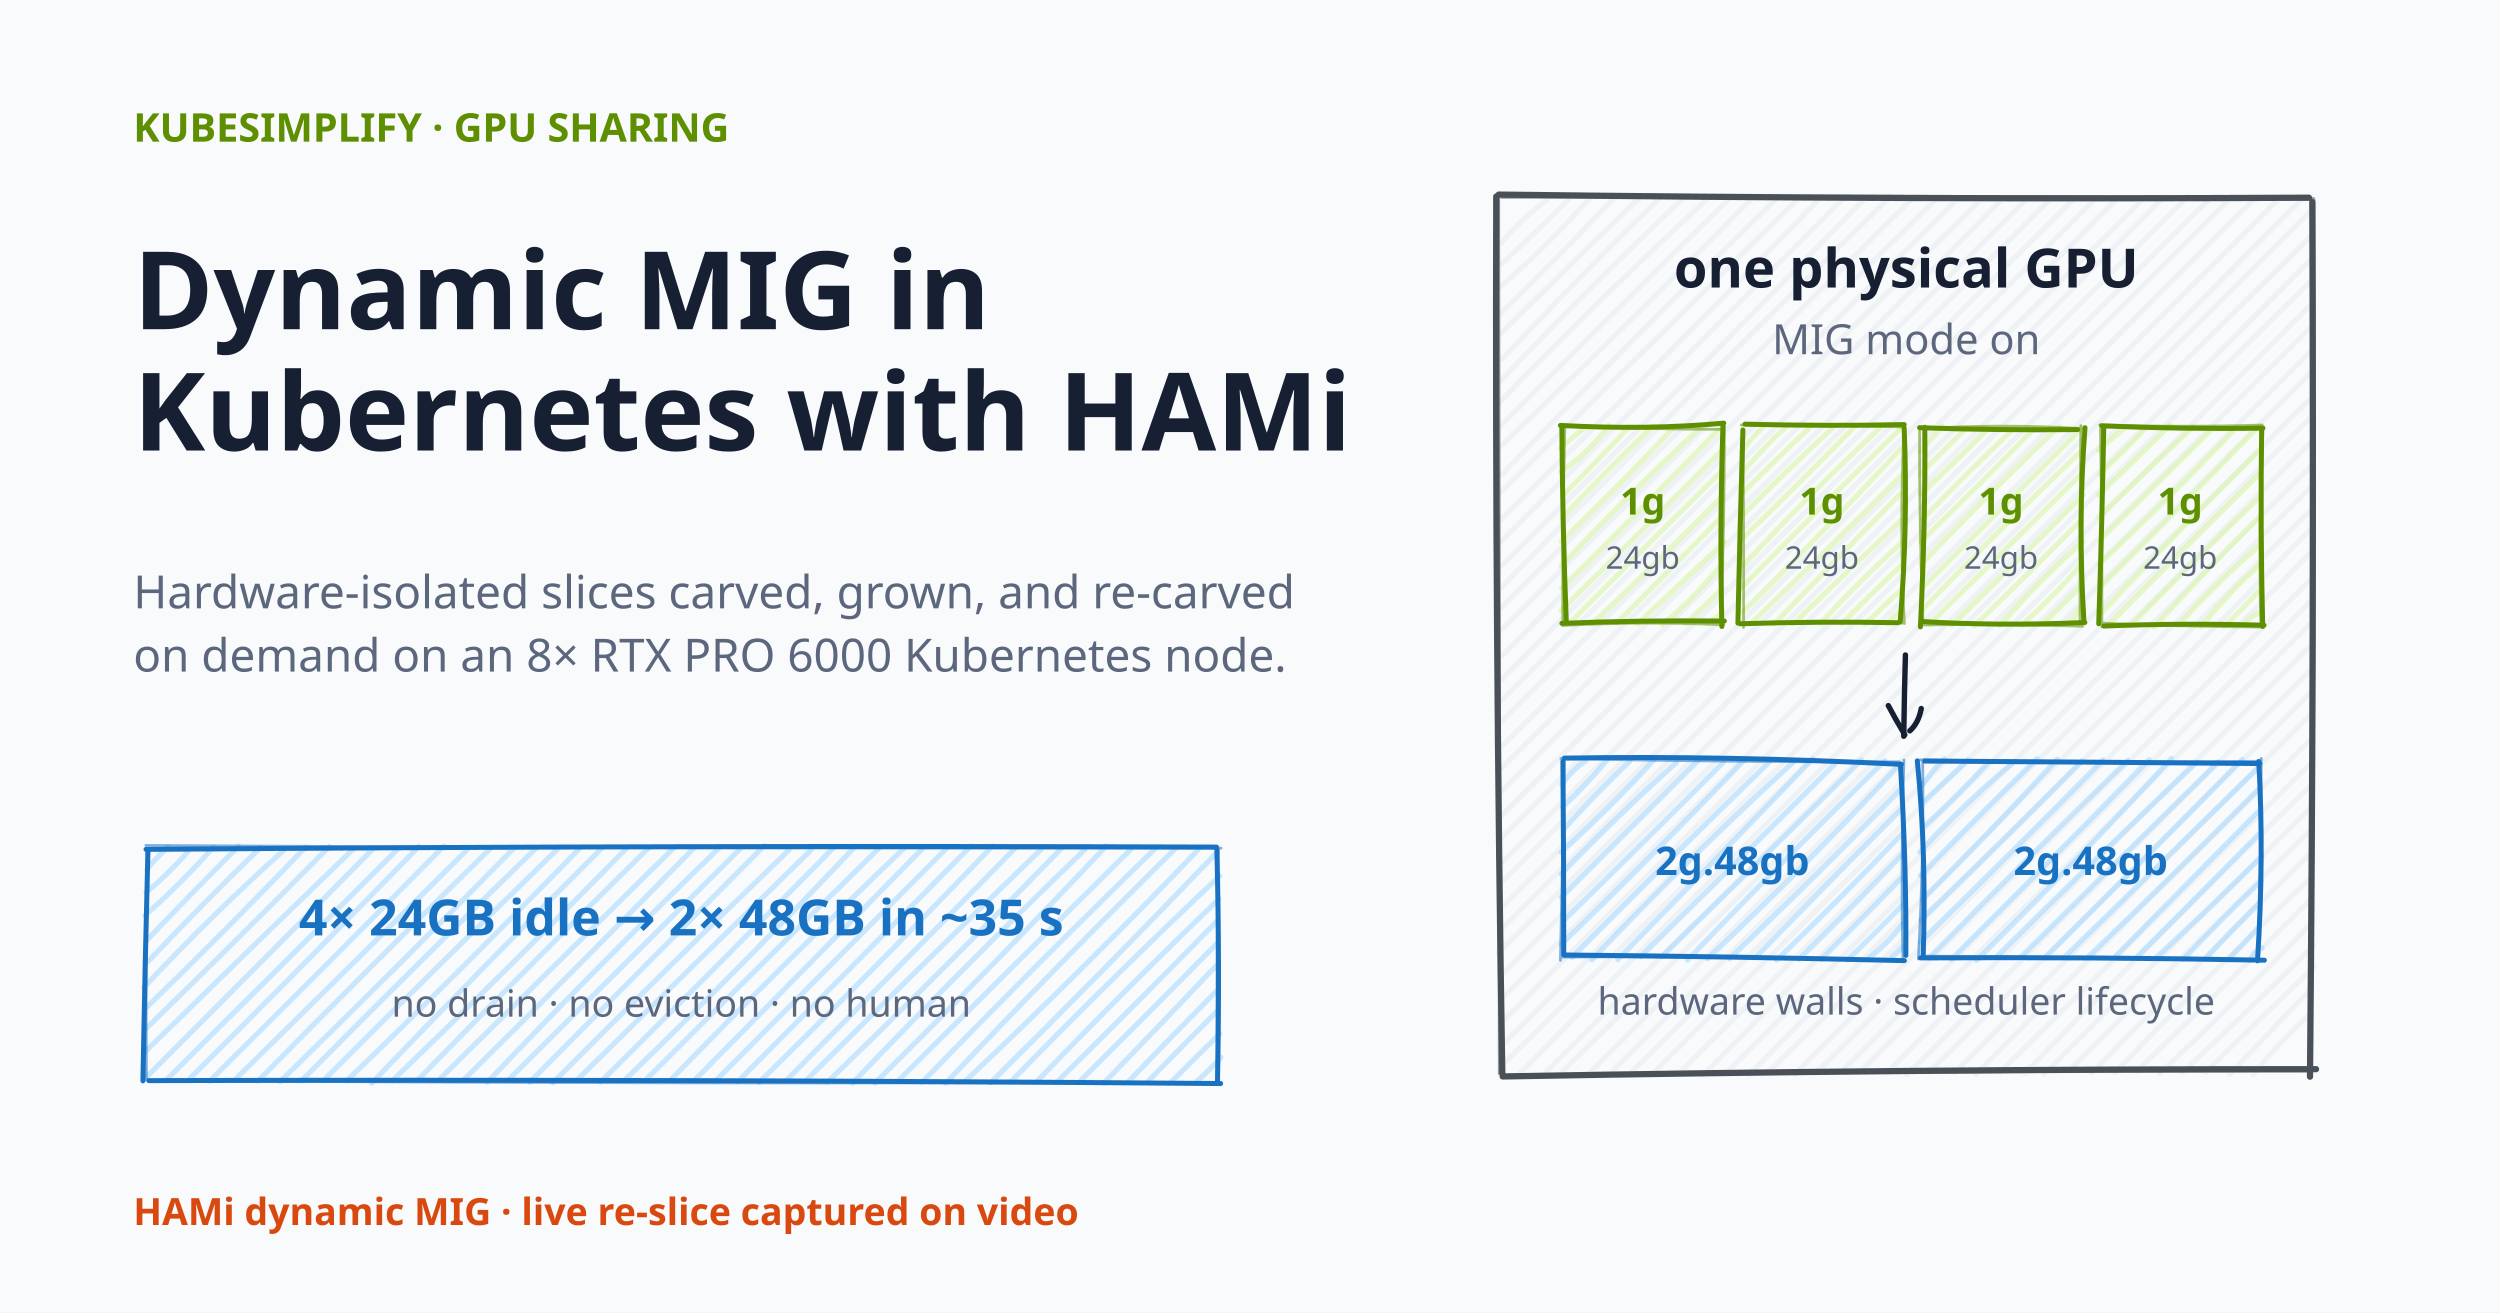
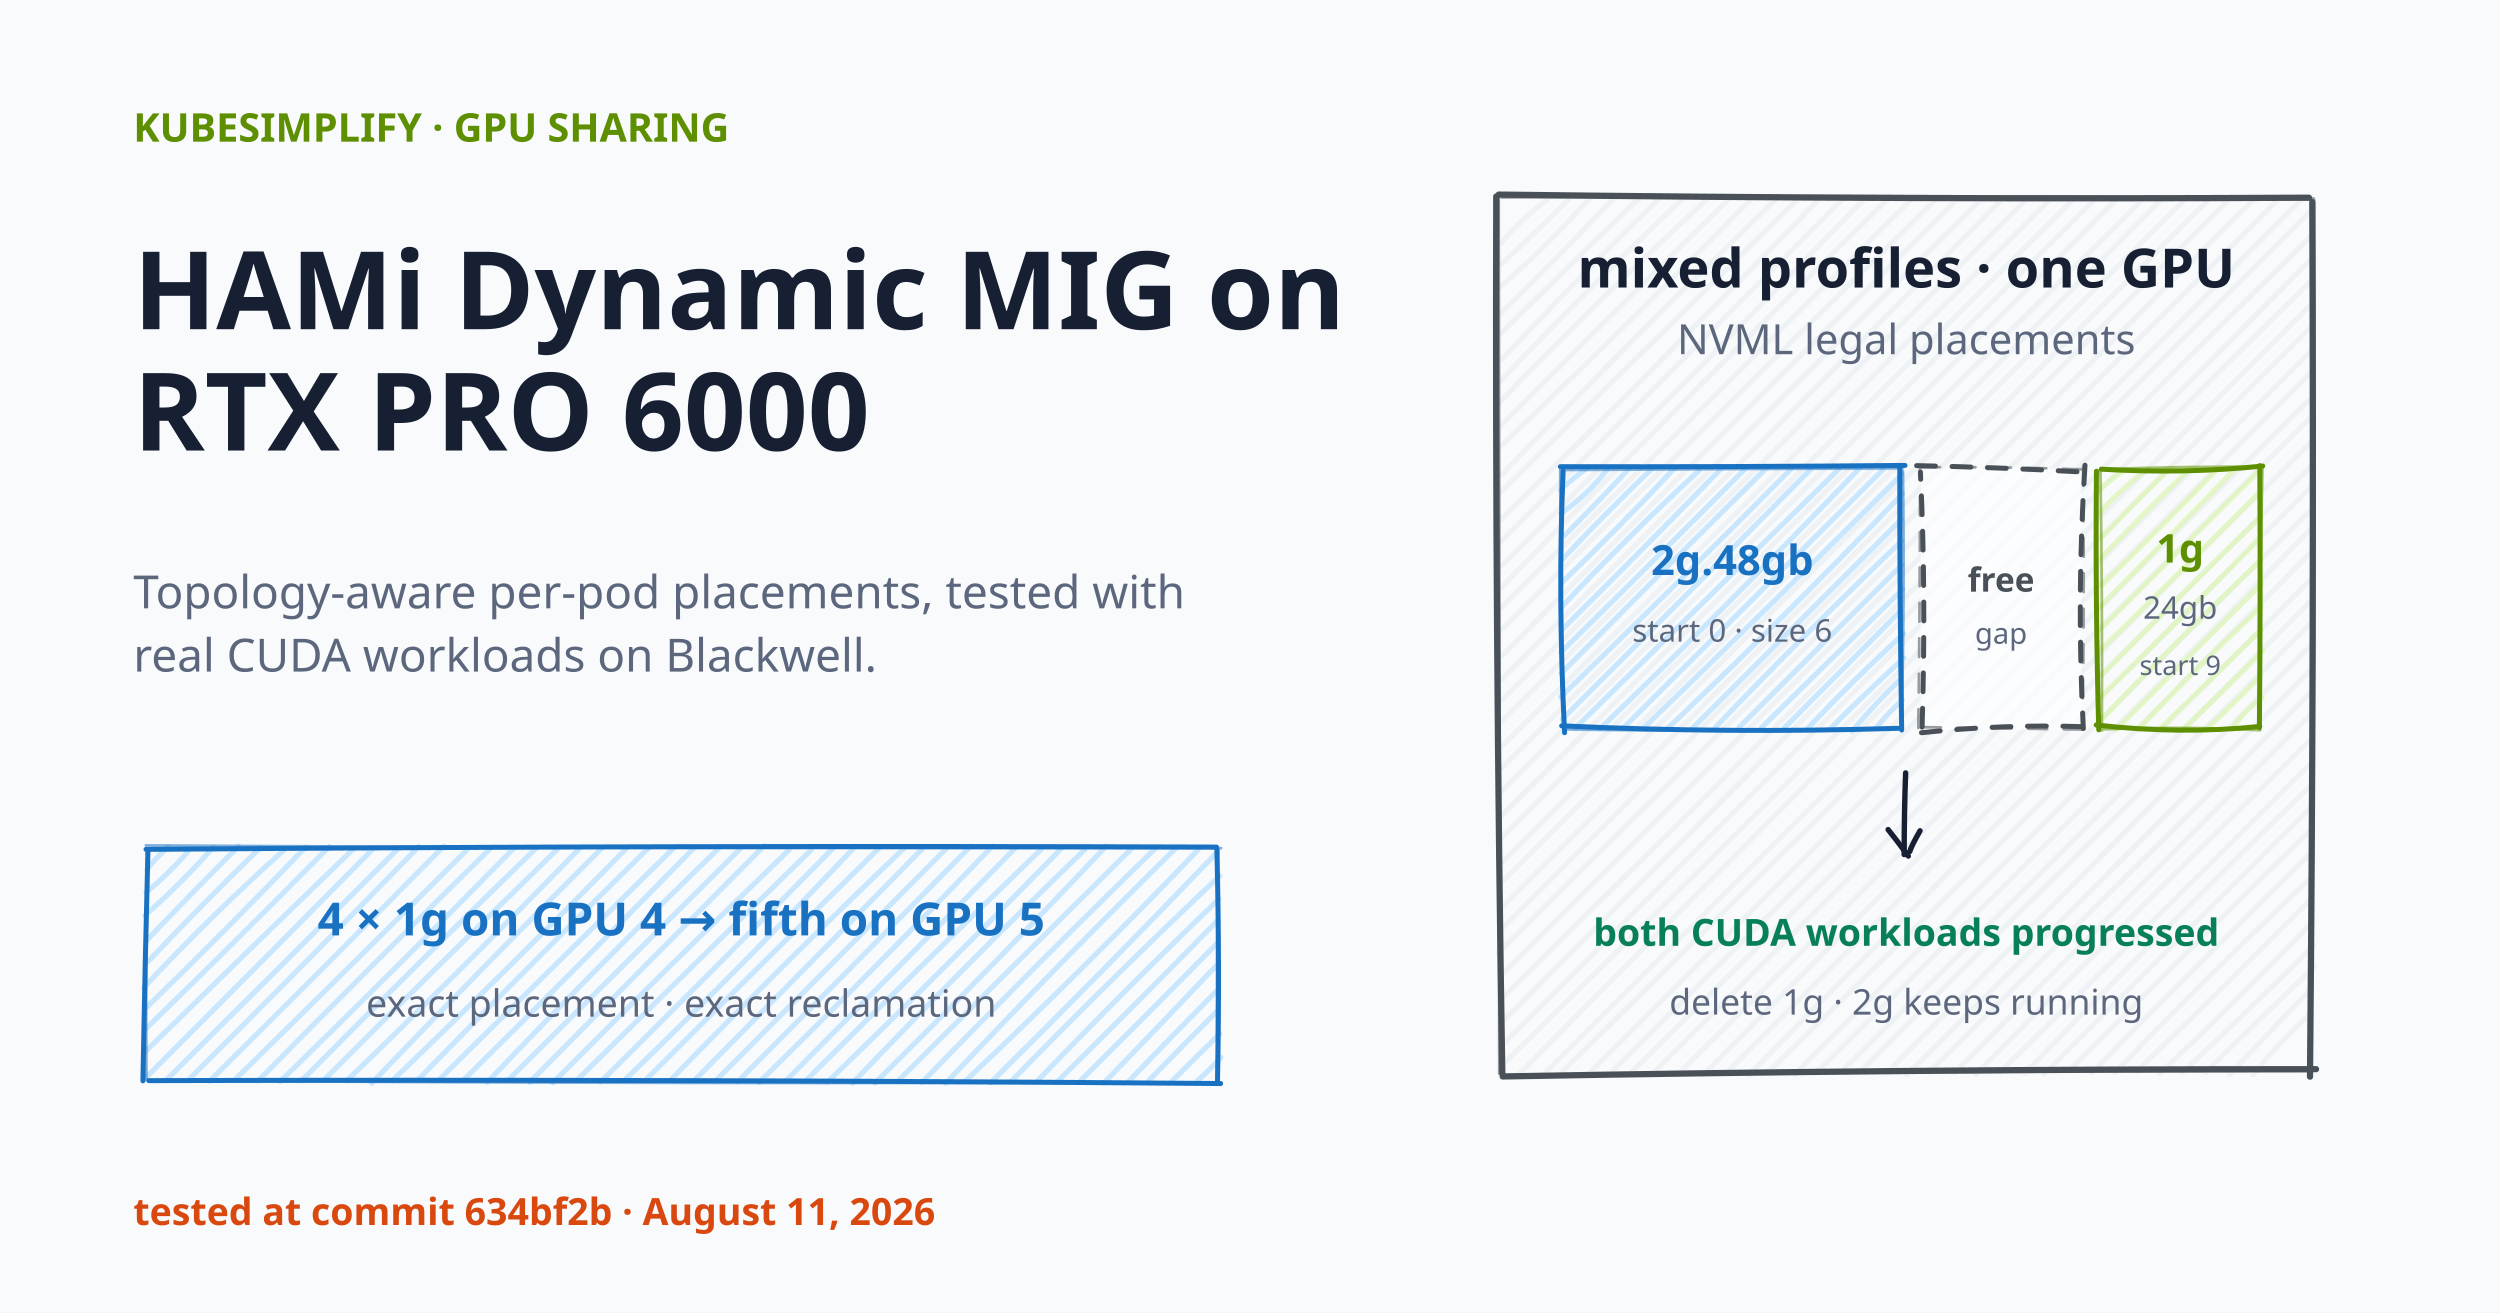
<svg xmlns="http://www.w3.org/2000/svg" width="1200" height="630" viewBox="0 0 1200 630">
  <defs />
  <rect width="1200" height="630" fill="#f8fafc" />
  <text x="64" y="68" font-family="Chalkboard SE, Comic Sans MS, sans-serif" font-size="19" font-weight="800" fill="#5d8f00" text-anchor="start">KUBESIMPLIFY · GPU SHARING</text>
-   <text x="64" y="158" font-family="Chalkboard SE, Comic Sans MS, sans-serif" font-size="52" font-weight="800" fill="#172033" text-anchor="start">Dynamic MIG in</text>
-   <text x="64" y="216.24" font-family="Chalkboard SE, Comic Sans MS, sans-serif" font-size="52" font-weight="800" fill="#172033" text-anchor="start">Kubernetes with HAMi</text>
-   <text x="64" y="292" font-family="Chalkboard SE, Comic Sans MS, sans-serif" font-size="22" font-weight="500" fill="#5c677d" text-anchor="start">Hardware-isolated slices carved, grown, and re-carved</text>
-   <text x="64" y="322.36" font-family="Chalkboard SE, Comic Sans MS, sans-serif" font-size="22" font-weight="500" fill="#5c677d" text-anchor="start">on demand on an 8× RTX PRO 6000 Kubernetes node.</text>
+   <text x="64" y="158" font-family="Chalkboard SE, Comic Sans MS, sans-serif" font-size="52" font-weight="800" fill="#172033" text-anchor="start">HAMi Dynamic MIG on</text>
+   <text x="64" y="216.24" font-family="Chalkboard SE, Comic Sans MS, sans-serif" font-size="52" font-weight="800" fill="#172033" text-anchor="start">RTX PRO 6000</text>
+   <text x="64" y="292" font-family="Chalkboard SE, Comic Sans MS, sans-serif" font-size="22" font-weight="500" fill="#5c677d" text-anchor="start">Topology-aware per-pod placements, tested with</text>
+   <text x="64" y="322.36" font-family="Chalkboard SE, Comic Sans MS, sans-serif" font-size="22" font-weight="500" fill="#5c677d" text-anchor="start">real CUDA workloads on Blackwell.</text>
  <path d="M 70.5 417.5 Q 74.0 412.6 80.8 406.4 M 70.1 428.5 Q 82.4 418.0 91.2 407.6 M 69.5 439.5 Q 87.7 423.4 102.4 406.6 M 70.1 451.7 Q 90.8 429.9 114.5 406.2 M 70.7 461.9 Q 97.6 433.4 124.9 406.9 M 69.0 474.0 Q 102.2 438.5 136.8 407.6 M 70.2 483.7 Q 108.7 446.3 146.8 406.5 M 69.7 494.1 Q 113.6 451.4 158.1 406.3 M 69.4 505.1 Q 119.4 456.0 170.0 407.1 M 69.9 517.4 Q 123.8 463.5 179.4 407.1 M 79.4 518.8 Q 136.5 462.1 190.9 407.5 M 90.6 518.2 Q 145.0 463.9 201.1 406.3 M 100.5 519.0 Q 157.4 462.6 213.0 406.2 M 112.5 518.5 Q 169.5 462.5 224.3 407.8 M 123.8 518.9 Q 178.9 462.8 236.0 406.6 M 134.5 519.1 Q 190.9 464.1 246.7 407.1 M 144.6 518.9 Q 200.4 462.5 257.1 407.3 M 155.9 518.0 Q 210.7 463.0 268.4 406.8 M 166.3 518.9 Q 222.8 464.3 278.6 406.8 M 178.4 519.9 Q 233.2 462.6 289.0 407.0 M 188.3 518.8 Q 246.0 463.1 300.3 407.6 M 200.2 518.7 Q 255.7 461.7 311.5 406.8 M 210.4 518.6 Q 266.4 463.3 324.0 406.4 M 222.6 518.3 Q 278.5 463.0 333.7 406.4 M 233.9 519.5 Q 288.4 462.0 345.2 407.0 M 243.6 518.8 Q 300.0 462.6 355.8 406.9 M 254.2 519.5 Q 310.5 462.6 366.8 406.0 M 265.4 519.7 Q 321.6 463.1 378.8 407.9 M 277.0 518.4 Q 333.9 462.2 389.7 407.6 M 288.3 519.3 Q 345.5 462.5 400.8 406.2 M 300.0 518.3 Q 355.5 464.5 410.7 406.1 M 310.0 518.3 Q 366.1 462.0 422.6 406.5 M 321.5 518.8 Q 376.1 462.5 433.9 407.2 M 332.9 519.0 Q 387.9 463.4 443.9 406.2 M 343.1 519.2 Q 399.8 462.0 454.7 406.8 M 354.0 519.3 Q 409.2 463.9 466.0 406.1 M 364.3 519.6 Q 421.4 463.5 476.4 406.1 M 376.9 519.1 Q 431.9 463.7 487.1 407.3 M 386.7 518.8 Q 442.6 463.0 499.7 407.7 M 397.1 519.5 Q 455.2 463.2 509.5 407.2 M 409.3 519.8 Q 463.6 462.9 520.7 407.8 M 420.0 519.8 Q 477.4 462.9 531.0 406.1 M 430.8 519.1 Q 486.9 463.1 543.3 407.2 M 442.5 519.6 Q 498.4 461.9 554.9 406.9 M 454.0 519.9 Q 507.8 462.8 564.8 406.7 M 463.7 518.6 Q 521.5 463.9 575.1 407.9 M 475.5 519.7 Q 530.4 465.3 584.3 409.0 M 485.5 518.9 Q 534.2 468.9 585.5 420.4 M 497.6 519.2 Q 540.2 474.8 585.0 431.6 M 507.4 519.3 Q 547.4 479.8 584.5 441.8 M 518.2 519.2 Q 551.2 486.4 584.7 452.3 M 529.8 519.9 Q 557.6 491.2 584.1 463.2 M 541.7 519.1 Q 562.3 497.6 584.0 475.6 M 551.3 518.8 Q 568.2 501.4 584.1 485.5 M 562.1 519.4 Q 574.6 507.1 585.5 496.2 M 574.0 519.5 Q 580.6 513.6 586.0 507.6" stroke="#a5d8ff" stroke-width="2.5" opacity="0.58" fill="none" stroke-linecap="round" />
  <path d="M 70.1 407.7 Q 328.9 405.7 583.9 406.6 M 584.1 407.7 Q 585.5 463.6 584.4 518.9 M 585.9 520.1 Q 327.5 518.0 71.5 518.7 M 68.6 518.8 Q 69.6 461.9 71.0 408.8" stroke="#1971c2" stroke-width="2.4" opacity="1" fill="none" stroke-linecap="round" />
  <path d="M 70.0 405.8 Q 328.7 407.5 586.1 407.1 M 584.7 406.9 Q 583.9 463.9 584.2 518.1 M 585.6 519.5 Q 326.8 520.5 70.5 518.6 M 70.3 518.3 Q 69.9 463.3 70.6 407.4" stroke="#1971c2" stroke-width="1.32" opacity="0.55" fill="none" stroke-linecap="round" />
-   <text x="327" y="449" font-family="Chalkboard SE, Comic Sans MS, sans-serif" font-size="24" font-weight="800" fill="#1971c2" text-anchor="middle">4× 24GB idle  →  2× 48GB in ~35 s</text>
-   <text x="327" y="488" font-family="Chalkboard SE, Comic Sans MS, sans-serif" font-size="18" font-weight="500" fill="#5c677d" text-anchor="middle">no drain · no eviction · no human</text>
+   <text x="327" y="449" font-family="Chalkboard SE, Comic Sans MS, sans-serif" font-size="22" font-weight="800" fill="#1971c2" text-anchor="middle">4 × 1g on GPU 4  →  fifth on GPU 5</text>
+   <text x="327" y="488" font-family="Chalkboard SE, Comic Sans MS, sans-serif" font-size="18" font-weight="500" fill="#5c677d" text-anchor="middle">exact placement · exact reclamation</text>
  <path d="M 720.6 116.7 Q 730.1 105.0 742.7 95.9 M 719.7 127.5 Q 737.7 111.1 753.1 95.6 M 719.7 138.1 Q 742.9 118.0 763.4 94.7 M 720.2 150.5 Q 748.0 123.4 774.5 95.2 M 719.8 160.7 Q 753.9 126.6 786.8 95.2 M 720.9 172.5 Q 757.8 133.0 796.8 94.9 M 719.4 183.7 Q 762.9 137.7 808.5 94.6 M 719.4 193.5 Q 768.0 143.0 819.2 95.8 M 720.6 204.1 Q 774.7 149.8 830.9 94.5 M 719.4 215.1 Q 781.6 155.7 841.1 95.0 M 720.8 227.8 Q 786.0 159.9 852.5 95.6 M 719.4 237.1 Q 791.6 165.9 864.0 94.4 M 720.1 249.6 Q 798.3 173.1 873.3 95.4 M 719.4 261.0 Q 801.8 178.8 884.1 95.9 M 720.5 271.9 Q 809.2 183.9 895.5 94.8 M 719.9 282.7 Q 812.5 187.4 907.5 94.2 M 719.5 292.7 Q 818.1 195.1 918.5 94.6 M 719.2 303.6 Q 823.7 199.5 930.0 94.9 M 720.6 315.1 Q 829.2 205.4 940.4 94.6 M 720.8 326.2 Q 835.9 210.2 950.9 95.6 M 719.5 337.4 Q 840.8 217.4 961.0 95.6 M 719.7 347.2 Q 845.7 222.6 972.8 95.5 M 720.7 358.5 Q 853.3 226.5 984.1 95.6 M 720.2 369.1 Q 857.3 233.2 995.3 95.6 M 720.2 380.4 Q 863.7 237.2 1006.3 94.9 M 720.9 391.4 Q 868.6 244.1 1016.2 95.4 M 719.7 403.0 Q 874.7 248.8 1028.6 95.5 M 720.2 414.7 Q 880.9 253.7 1038.3 94.8 M 719.9 424.4 Q 884.5 259.3 1050.3 94.2 M 720.0 436.4 Q 891.6 264.3 1061.7 94.3 M 720.4 446.3 Q 895.7 269.8 1071.2 94.5 M 719.1 457.2 Q 900.7 277.7 1082.8 94.6 M 720.3 468.3 Q 907.8 281.7 1093.4 95.8 M 719.9 480.3 Q 913.6 288.5 1104.9 95.5 M 720.4 491.2 Q 914.1 295.9 1109.6 100.8 M 720.0 502.7 Q 915.6 305.6 1110.4 112.1 M 719.9 512.4 Q 916.2 318.7 1110.2 123.6 M 729.2 515.5 Q 918.1 323.8 1109.8 134.3 M 740.8 515.8 Q 925.8 331.5 1109.9 145.5 M 750.3 514.1 Q 929.9 336.2 1110.3 155.9 M 762.3 515.7 Q 937.5 340.5 1110.1 167.7 M 772.2 515.9 Q 942.2 346.6 1109.9 178.2 M 783.2 514.5 Q 947.7 351.8 1110.8 189.7 M 794.0 514.5 Q 953.0 356.4 1110.5 199.1 M 806.0 515.1 Q 958.6 363.6 1110.5 210.9 M 817.6 515.9 Q 963.9 367.2 1110.2 223.0 M 828.9 514.7 Q 969.6 373.5 1110.9 232.1 M 839.6 515.8 Q 973.5 379.6 1110.4 243.6 M 849.1 514.2 Q 981.4 385.3 1109.1 254.0 M 861.5 515.7 Q 986.9 389.7 1109.1 265.2 M 872.2 514.5 Q 990.3 397.2 1109.8 277.6 M 884.0 514.2 Q 996.8 402.3 1110.0 287.6 M 893.2 514.1 Q 1001.5 405.5 1110.3 298.1 M 905.5 515.1 Q 1008.4 411.0 1109.7 309.2 M 915.3 515.9 Q 1013.7 417.5 1109.9 320.9 M 926.2 514.4 Q 1017.9 423.5 1109.2 332.3 M 938.1 514.9 Q 1023.3 428.8 1109.6 342.5 M 948.3 515.7 Q 1028.3 434.3 1109.9 354.2 M 960.1 514.6 Q 1034.8 440.8 1109.8 365.8 M 971.8 515.3 Q 1040.1 444.3 1110.2 376.0 M 981.1 515.6 Q 1045.0 451.5 1110.1 386.7 M 993.1 514.1 Q 1050.6 455.9 1110.4 397.0 M 1004.0 515.0 Q 1056.4 461.0 1109.7 409.1 M 1015.1 514.9 Q 1061.5 466.6 1110.0 420.6 M 1025.7 514.1 Q 1067.2 474.2 1109.8 431.0 M 1036.6 515.3 Q 1074.4 479.8 1109.9 442.6 M 1047.8 514.5 Q 1079.9 484.6 1110.3 454.0 M 1058.6 514.7 Q 1083.3 490.4 1110.9 464.1 M 1070.2 515.7 Q 1089.1 495.6 1109.7 474.3 M 1081.5 515.9 Q 1094.1 500.0 1109.4 486.3" stroke="#e9ecef" stroke-width="2.5" opacity="0.58" fill="none" stroke-linecap="round" />
  <path d="M 719.4 93.4 Q 915.1 95.9 1108.3 94.9 M 1109.9 97.0 Q 1110.8 304.1 1108.8 516.8 M 1111.7 513.2 Q 913.3 513.2 721.3 516.7 M 721.1 515.0 Q 717.6 306.6 718.2 94.3" stroke="#495057" stroke-width="3" opacity="1" fill="none" stroke-linecap="round" />
  <path d="M 720.9 94.6 Q 915.5 93.7 1110.4 95.4 M 1110.6 95.9 Q 1111.4 304.8 1109.0 515.9 M 1108.8 513.9 Q 913.6 514.0 720.6 516.2 M 719.8 515.3 Q 719.7 306.8 719.2 94.3" stroke="#495057" stroke-width="1.65" opacity="0.55" fill="none" stroke-linecap="round" />
-   <text x="915" y="138" font-family="Chalkboard SE, Comic Sans MS, sans-serif" font-size="26" font-weight="800" fill="#172033" text-anchor="middle">one physical GPU</text>
-   <text x="915" y="170" font-family="Chalkboard SE, Comic Sans MS, sans-serif" font-size="20" font-weight="500" fill="#5c677d" text-anchor="middle">MIG mode on</text>
-   <path d="M 749.0 215.2 Q 754.3 210.1 761.9 204.6 M 749.2 226.4 Q 762.3 217.5 772.2 204.3 M 750.7 237.3 Q 766.9 221.1 782.0 204.9 M 749.9 248.5 Q 770.5 226.5 793.5 204.4 M 749.4 259.9 Q 777.5 232.8 804.1 204.4 M 749.3 271.6 Q 781.6 237.2 815.6 205.8 M 749.6 282.4 Q 789.0 243.3 826.8 204.3 M 749.2 293.1 Q 789.5 253.5 827.7 215.0 M 753.3 299.2 Q 790.1 262.1 826.5 226.0 M 764.1 299.6 Q 797.2 268.2 826.5 238.3 M 775.9 299.2 Q 800.1 275.1 826.4 248.0 M 786.1 299.5 Q 806.2 280.5 827.7 260.1 M 798.0 299.8 Q 813.2 286.9 827.1 270.2 M 809.2 299.4 Q 817.9 290.9 826.7 282.5 M 819.2 299.2 Q 823.6 297.0 827.0 293.6" stroke="#d8f5a2" stroke-width="2.5" opacity="0.58" fill="none" stroke-linecap="round" />
-   <path d="M 749.0 204.2 Q 791.0 206.5 827.4 203.1 M 827.0 204.8 Q 825.4 254.0 826.5 300.7 M 827.7 298.1 Q 785.8 297.7 749.7 299.2 M 751.8 298.0 Q 750.0 251.9 749.7 205.6" stroke="#5d8f00" stroke-width="2.4" opacity="1" fill="none" stroke-linecap="round" />
-   <path d="M 750.5 204.2 Q 787.6 206.1 827.3 206.1 M 827.7 204.2 Q 827.8 251.5 825.9 300.5 M 827.4 299.9 Q 789.1 298.2 750.9 300.2 M 750.1 300.3 Q 750.0 252.8 751.1 206.0" stroke="#5d8f00" stroke-width="1.32" opacity="0.55" fill="none" stroke-linecap="round" />
-   <text x="788.5" y="247" font-family="Chalkboard SE, Comic Sans MS, sans-serif" font-size="18" font-weight="700" fill="#5d8f00" text-anchor="middle">1g</text>
-   <text x="788.5" y="273" font-family="Chalkboard SE, Comic Sans MS, sans-serif" font-size="15" font-weight="500" fill="#5c677d" text-anchor="middle">24gb</text>
-   <path d="M 835.9 217.0 Q 841.4 209.4 846.2 205.0 M 836.7 226.4 Q 846.6 214.7 858.1 204.1 M 835.5 237.5 Q 851.9 221.1 869.7 204.2 M 835.4 248.4 Q 857.4 226.0 879.9 205.2 M 835.0 259.8 Q 862.1 233.6 890.8 204.2 M 836.5 271.8 Q 867.9 237.6 902.2 205.6 M 835.5 282.5 Q 873.6 243.6 913.2 204.8 M 836.4 293.9 Q 875.6 255.1 912.8 215.0 M 840.2 299.5 Q 876.4 264.7 913.8 227.1 M 851.6 299.5 Q 881.2 268.8 912.1 237.1 M 861.0 299.3 Q 887.0 274.1 912.6 249.7 M 873.9 299.2 Q 891.8 279.5 913.5 259.8 M 884.1 299.4 Q 898.9 284.2 912.2 271.9 M 895.3 299.5 Q 905.3 289.8 912.9 282.8 M 906.2 299.4 Q 908.6 295.6 912.9 293.3" stroke="#d8f5a2" stroke-width="2.5" opacity="0.58" fill="none" stroke-linecap="round" />
-   <path d="M 837.6 203.6 Q 877.2 204.6 914.0 203.8 M 914.0 205.4 Q 915.9 251.9 912.1 298.4 M 911.0 298.9 Q 873.9 298.2 835.3 299.4 M 834.2 299.1 Q 835.2 251.8 836.6 206.4" stroke="#5d8f00" stroke-width="2.4" opacity="1" fill="none" stroke-linecap="round" />
-   <path d="M 835.8 204.0 Q 873.1 203.7 914.1 205.0 M 913.9 204.9 Q 911.7 254.0 914.1 299.3 M 912.9 299.2 Q 874.1 298.3 835.4 299.5 M 836.9 301.2 Q 837.1 254.2 836.6 206.2" stroke="#5d8f00" stroke-width="1.32" opacity="0.55" fill="none" stroke-linecap="round" />
-   <text x="874.5" y="247" font-family="Chalkboard SE, Comic Sans MS, sans-serif" font-size="18" font-weight="700" fill="#5d8f00" text-anchor="middle">1g</text>
-   <text x="874.5" y="273" font-family="Chalkboard SE, Comic Sans MS, sans-serif" font-size="15" font-weight="500" fill="#5c677d" text-anchor="middle">24gb</text>
-   <path d="M 921.4 216.9 Q 926.3 211.7 932.3 204.6 M 921.6 227.5 Q 933.9 215.2 943.8 205.6 M 922.1 237.1 Q 938.8 221.5 954.1 205.8 M 923.0 249.0 Q 944.7 226.7 966.3 205.9 M 921.8 260.1 Q 950.6 232.3 976.4 205.6 M 922.2 270.9 Q 954.7 236.6 988.4 204.7 M 922.6 282.3 Q 962.0 242.9 999.6 205.2 M 922.2 293.2 Q 959.9 253.8 999.2 216.4 M 926.1 299.6 Q 963.7 262.6 999.4 227.2 M 937.0 300.0 Q 969.5 268.4 1000.0 237.5 M 947.6 300.5 Q 973.4 275.6 998.8 249.8 M 960.0 300.3 Q 978.7 278.6 999.8 260.1 M 970.3 300.1 Q 985.5 286.8 999.5 270.3 M 980.9 299.2 Q 990.1 290.3 998.7 281.7 M 991.8 299.4 Q 995.6 297.8 998.1 292.0" stroke="#d8f5a2" stroke-width="2.5" opacity="0.58" fill="none" stroke-linecap="round" />
-   <path d="M 921.4 205.3 Q 958.2 206.6 997.3 206.2 M 1000.8 205.3 Q 997.3 250.6 1000.3 298.4 M 1000.7 298.8 Q 959.6 300.6 921.9 298.3 M 921.8 300.9 Q 924.3 250.1 923.9 205.1" stroke="#5d8f00" stroke-width="2.4" opacity="1" fill="none" stroke-linecap="round" />
-   <path d="M 922.9 205.7 Q 961.7 203.4 999.2 205.7 M 998.8 204.3 Q 998.3 251.6 998.4 300.2 M 999.7 300.6 Q 960.0 299.4 921.2 300.0 M 923.1 299.1 Q 921.2 253.7 921.4 205.4" stroke="#5d8f00" stroke-width="1.32" opacity="0.55" fill="none" stroke-linecap="round" />
-   <text x="960.5" y="247" font-family="Chalkboard SE, Comic Sans MS, sans-serif" font-size="18" font-weight="700" fill="#5d8f00" text-anchor="middle">1g</text>
-   <text x="960.5" y="273" font-family="Chalkboard SE, Comic Sans MS, sans-serif" font-size="15" font-weight="500" fill="#5c677d" text-anchor="middle">24gb</text>
-   <path d="M 1007.2 216.2 Q 1012.4 211.6 1019.8 205.5 M 1007.8 227.5 Q 1019.2 216.8 1029.5 205.9 M 1007.2 237.6 Q 1025.2 220.6 1041.5 204.2 M 1007.3 248.3 Q 1029.0 227.1 1052.9 204.7 M 1008.1 259.0 Q 1034.7 232.8 1062.7 205.1 M 1007.5 270.8 Q 1042.0 238.5 1073.1 205.6 M 1008.1 281.7 Q 1047.3 242.8 1084.4 204.3 M 1009.0 293.9 Q 1045.9 254.2 1084.3 216.4 M 1011.5 300.6 Q 1048.4 263.1 1085.1 226.9 M 1022.8 300.1 Q 1053.0 269.2 1085.1 238.1 M 1034.0 301.0 Q 1058.9 273.5 1084.7 248.0 M 1045.8 299.9 Q 1063.6 280.0 1085.6 260.9 M 1056.6 300.8 Q 1069.3 284.8 1085.1 270.7 M 1067.7 300.6 Q 1076.8 291.9 1085.5 282.3 M 1077.0 299.4 Q 1080.2 296.3 1085.3 293.6" stroke="#d8f5a2" stroke-width="2.5" opacity="0.58" fill="none" stroke-linecap="round" />
-   <path d="M 1008.8 204.4 Q 1048.7 206.1 1086.2 205.5 M 1085.6 205.6 Q 1084.9 252.9 1086.1 300.7 M 1086.7 300.1 Q 1047.2 299.0 1009.9 300.5 M 1007.4 299.4 Q 1009.0 250.0 1009.8 205.0" stroke="#5d8f00" stroke-width="2.4" opacity="1" fill="none" stroke-linecap="round" />
-   <path d="M 1007.9 203.9 Q 1047.2 205.2 1085.9 204.0 M 1086.2 206.0 Q 1084.0 252.7 1085.2 300.9 M 1085.8 301.0 Q 1045.5 300.7 1008.9 299.1 M 1008.9 300.9 Q 1009.1 253.0 1008.2 205.8" stroke="#5d8f00" stroke-width="1.32" opacity="0.55" fill="none" stroke-linecap="round" />
-   <text x="1046.5" y="247" font-family="Chalkboard SE, Comic Sans MS, sans-serif" font-size="18" font-weight="700" fill="#5d8f00" text-anchor="middle">1g</text>
-   <text x="1046.5" y="273" font-family="Chalkboard SE, Comic Sans MS, sans-serif" font-size="15" font-weight="500" fill="#5c677d" text-anchor="middle">24gb</text>
-   <path d="M 914.6 314.4 Q 914.1 331.3 913.8 353.4" stroke="#172033" stroke-width="2.6" fill="none" stroke-linecap="round" />
-   <path d="M 914.3 352.7 Q 909.6 344.8 906.4 338.7" stroke="#172033" stroke-width="2.6" fill="none" stroke-linecap="round" />
-   <path d="M 916.7 350.8 Q 920.9 347.1 922.2 340.1" stroke="#172033" stroke-width="2.6" fill="none" stroke-linecap="round" />
-   <path d="M 749.7 376.5 Q 755.0 369.2 761.2 365.2 M 750.1 387.4 Q 760.9 377.3 771.4 364.8 M 750.5 398.1 Q 766.7 380.2 782.3 365.4 M 749.3 409.1 Q 773.3 387.2 794.0 364.6 M 749.4 419.5 Q 776.0 391.8 804.7 366.0 M 749.4 430.7 Q 782.2 397.9 816.0 364.1 M 750.9 441.5 Q 789.4 403.9 827.1 366.0 M 749.4 453.3 Q 794.8 409.3 837.2 364.8 M 754.6 459.5 Q 801.3 412.5 849.5 365.5 M 764.1 460.7 Q 811.1 411.3 860.9 365.7 M 776.5 460.6 Q 822.4 413.8 870.1 364.2 M 787.5 459.2 Q 835.2 412.4 881.8 365.6 M 797.6 459.1 Q 846.6 411.5 893.5 364.8 M 810.0 460.8 Q 857.7 411.0 904.7 365.1 M 819.6 460.2 Q 867.8 414.8 912.1 366.6 M 830.2 460.2 Q 873.0 419.4 912.9 378.3 M 842.7 459.5 Q 878.0 423.2 912.7 388.3 M 852.8 460.8 Q 883.5 431.3 913.5 399.7 M 863.5 460.4 Q 889.9 434.8 912.8 410.4 M 874.1 460.5 Q 895.1 439.7 912.3 421.8 M 886.7 460.8 Q 900.5 447.7 913.7 433.9 M 897.2 459.6 Q 906.4 452.8 913.3 443.4 M 908.0 459.6 Q 909.0 458.8 913.3 454.5" stroke="#a5d8ff" stroke-width="2.5" opacity="0.58" fill="none" stroke-linecap="round" />
-   <path d="M 750.9 363.9 Q 829.3 362.6 912.7 366.9 M 912.2 366.9 Q 915.1 414.8 914.8 458.6 M 914.1 461.1 Q 831.7 459.1 750.9 458.4 M 750.6 458.3 Q 750.6 409.9 750.2 365.5" stroke="#1971c2" stroke-width="2.4" opacity="1" fill="none" stroke-linecap="round" />
-   <path d="M 749.2 364.1 Q 831.1 365.9 911.8 365.7 M 913.9 364.8 Q 912.4 414.3 913.4 461.1 M 912.4 460.9 Q 830.8 458.9 749.4 459.4 M 749.0 461.0 Q 750.1 413.5 750.8 363.9" stroke="#1971c2" stroke-width="1.32" opacity="0.55" fill="none" stroke-linecap="round" />
-   <text x="831.5" y="420" font-family="Chalkboard SE, Comic Sans MS, sans-serif" font-size="19" font-weight="700" fill="#1971c2" text-anchor="middle">2g.48gb</text>
-   <path d="M 922.8 376.8 Q 928.0 369.2 933.3 364.2 M 922.0 386.0 Q 934.3 374.6 944.8 364.8 M 922.5 397.7 Q 939.5 382.3 954.6 365.7 M 921.5 409.0 Q 942.6 385.8 967.0 365.5 M 921.8 420.3 Q 948.3 392.8 977.8 364.2 M 922.8 431.8 Q 955.6 399.2 987.5 364.4 M 922.0 441.6 Q 961.6 403.3 999.4 365.2 M 921.7 452.2 Q 967.2 407.7 1009.4 364.8 M 926.1 459.7 Q 972.5 412.4 1021.5 364.9 M 936.6 460.5 Q 985.6 411.8 1031.6 364.6 M 948.8 460.9 Q 996.8 413.4 1042.3 364.1 M 958.5 459.1 Q 1006.2 411.7 1054.5 365.8 M 970.2 459.2 Q 1016.5 413.2 1064.8 365.7 M 981.4 459.9 Q 1029.2 412.4 1076.3 364.5 M 991.4 459.0 Q 1039.0 412.7 1084.5 368.0 M 1002.2 459.5 Q 1044.4 418.9 1084.4 378.5 M 1014.9 459.6 Q 1048.3 425.8 1085.0 388.5 M 1025.9 459.2 Q 1055.0 430.1 1084.4 400.3 M 1035.1 459.6 Q 1060.3 436.3 1085.7 410.9 M 1047.8 460.6 Q 1065.4 442.1 1085.4 422.7 M 1058.8 459.9 Q 1070.4 447.5 1084.3 433.4 M 1069.4 460.8 Q 1077.3 452.6 1084.6 444.7 M 1080.0 461.0 Q 1081.2 457.1 1085.8 454.9" stroke="#a5d8ff" stroke-width="2.5" opacity="0.58" fill="none" stroke-linecap="round" />
-   <path d="M 923.9 365.3 Q 1006.1 365.8 1084.7 366.5 M 1084.2 365.5 Q 1086.8 411.3 1083.6 461.2 M 1086.9 460.9 Q 1004.8 459.3 921.8 459.8 M 923.1 459.8 Q 924.8 409.9 920.3 365.2" stroke="#1971c2" stroke-width="2.4" opacity="1" fill="none" stroke-linecap="round" />
-   <path d="M 921.7 364.7 Q 1004.0 366.2 1084.5 365.4 M 1085.4 364.0 Q 1085.3 413.0 1083.8 459.2 M 1085.4 461.0 Q 1002.2 459.6 922.6 458.9 M 920.8 460.3 Q 923.5 412.5 922.9 365.3" stroke="#1971c2" stroke-width="1.32" opacity="0.55" fill="none" stroke-linecap="round" />
-   <text x="1003.5" y="420" font-family="Chalkboard SE, Comic Sans MS, sans-serif" font-size="19" font-weight="700" fill="#1971c2" text-anchor="middle">2g.48gb</text>
-   <text x="915" y="487" font-family="Chalkboard SE, Comic Sans MS, sans-serif" font-size="18" font-weight="500" fill="#5c677d" text-anchor="middle">hardware walls · scheduler lifecycle</text>
-   <text x="64" y="588" font-family="Chalkboard SE, Comic Sans MS, sans-serif" font-size="18" font-weight="700" fill="#d9480f" text-anchor="start">HAMi dynamic MIG · live re-slice captured on video</text>
+   <text x="915" y="138" font-family="Chalkboard SE, Comic Sans MS, sans-serif" font-size="26" font-weight="800" fill="#172033" text-anchor="middle">mixed profiles · one GPU</text>
+   <text x="915" y="170" font-family="Chalkboard SE, Comic Sans MS, sans-serif" font-size="20" font-weight="500" fill="#5c677d" text-anchor="middle">NVML legal placements</text>
+   <path d="M 749.0 235.2 Q 754.3 230.1 761.9 224.6 M 749.2 246.4 Q 762.3 237.5 772.2 224.3 M 750.7 257.3 Q 766.9 241.1 782.0 224.9 M 749.9 268.5 Q 770.5 246.5 793.5 224.4 M 749.4 279.9 Q 777.5 252.8 804.1 224.4 M 749.3 291.6 Q 781.6 257.2 815.6 225.8 M 749.6 302.4 Q 789.0 263.3 826.8 224.3 M 749.2 313.1 Q 795.0 268.0 838.7 224.0 M 749.3 323.2 Q 799.1 273.1 848.5 224.0 M 749.1 334.6 Q 806.2 279.2 859.5 225.3 M 749.9 345.2 Q 809.1 286.1 870.4 224.0 M 756.1 349.5 Q 818.7 288.0 882.7 225.1 M 768.0 349.8 Q 831.2 288.9 893.1 224.2 M 779.2 349.4 Q 841.4 287.4 903.7 225.5 M 789.2 349.2 Q 851.6 289.0 913.0 227.6 M 800.5 349.6 Q 858.3 294.7 913.2 237.0 M 812.0 349.9 Q 861.7 300.3 912.7 249.3 M 823.4 349.1 Q 866.6 303.9 912.9 259.6 M 834.9 349.0 Q 873.5 310.2 912.8 271.3 M 845.4 349.4 Q 878.2 316.9 913.3 282.9 M 856.6 349.3 Q 885.1 320.7 912.1 293.4 M 867.4 349.9 Q 890.5 325.5 913.8 304.2 M 878.1 350.2 Q 895.5 332.7 913.9 315.8 M 888.9 351.0 Q 900.9 336.9 912.2 326.0 M 900.7 349.4 Q 906.1 342.2 913.1 336.1" stroke="#a5d8ff" stroke-width="2.5" opacity="0.58" fill="none" stroke-linecap="round" />
+   <path d="M 749.0 224.0 Q 830.3 224.2 914.4 223.4 M 911.9 223.8 Q 911.8 285.6 912.8 350.4 M 911.0 349.6 Q 828.7 352.1 749.6 348.4 M 751.0 351.7 Q 747.7 286.6 750.3 226.1" stroke="#1971c2" stroke-width="2.4" opacity="1" fill="none" stroke-linecap="round" />
+   <path d="M 749.4 225.6 Q 830.5 225.1 913.2 224.8 M 913.4 226.1 Q 914.3 288.2 912.7 348.8 M 913.3 349.4 Q 831.4 351.5 751.0 350.1 M 750.7 349.4 Q 749.0 287.3 748.9 223.9" stroke="#1971c2" stroke-width="1.32" opacity="0.55" fill="none" stroke-linecap="round" />
+   <text x="831.5" y="276" font-family="Chalkboard SE, Comic Sans MS, sans-serif" font-size="20" font-weight="800" fill="#1971c2" text-anchor="middle">2g.48gb</text>
+   <text x="831.5" y="308" font-family="Chalkboard SE, Comic Sans MS, sans-serif" font-size="15" font-weight="500" fill="#5c677d" text-anchor="middle">start 0 · size 6</text>
+   <rect x="922" y="225" width="77" height="125" rx="7" fill="#ffffff" fill-opacity="0.62" />
+   <path d="M 920.0 223.5 Q 959.5 224.3 998.2 226.5 M 1000.8 223.3 Q 996.7 286.4 1000.0 349.7 M 999.2 348.8 Q 961.3 347.5 920.4 351.9 M 922.6 349.0 Q 924.6 285.1 921.8 226.6" stroke="#495057" stroke-width="2.4" opacity="1" fill="none" stroke-linecap="round" stroke-dasharray="9 8" />
+   <path d="M 922.2 224.3 Q 959.4 223.9 998.9 225.3 M 999.9 224.2 Q 1000.6 287.3 999.6 349.3 M 999.6 350.2 Q 962.3 349.6 921.4 349.0 M 920.8 349.4 Q 921.6 286.4 921.6 224.7" stroke="#495057" stroke-width="1.32" opacity="0.55" fill="none" stroke-linecap="round" stroke-dasharray="9 8" />
+   <text x="960.5" y="284" font-family="Chalkboard SE, Comic Sans MS, sans-serif" font-size="16" font-weight="700" fill="#495057" text-anchor="middle">free</text>
+   <text x="960.5" y="309" font-family="Chalkboard SE, Comic Sans MS, sans-serif" font-size="14" font-weight="500" fill="#5c677d" text-anchor="middle">gap</text>
+   <path d="M 1007.1 235.5 Q 1013.1 230.2 1019.3 225.7 M 1007.8 246.1 Q 1017.8 234.9 1030.9 225.0 M 1008.7 257.9 Q 1023.4 242.7 1041.9 224.4 M 1007.9 268.4 Q 1029.7 245.6 1051.5 224.6 M 1008.7 281.0 Q 1036.4 254.0 1063.5 226.0 M 1007.4 291.9 Q 1039.8 259.2 1073.3 224.6 M 1007.6 302.5 Q 1047.4 262.7 1084.8 225.6 M 1008.1 312.1 Q 1046.8 274.5 1084.1 236.8 M 1009.0 324.0 Q 1047.2 285.2 1085.3 247.9 M 1007.8 335.1 Q 1047.6 296.3 1084.4 258.6 M 1008.2 345.9 Q 1046.2 306.1 1085.4 268.7 M 1015.6 350.3 Q 1051.5 314.4 1085.6 280.2 M 1026.2 350.2 Q 1054.9 319.8 1085.2 291.4 M 1037.1 349.6 Q 1062.2 325.1 1085.4 302.2 M 1048.0 350.0 Q 1068.0 330.9 1086.0 312.5 M 1058.6 350.5 Q 1071.9 338.1 1084.8 324.8 M 1071.0 350.3 Q 1077.2 341.1 1085.8 335.1" stroke="#d8f5a2" stroke-width="2.5" opacity="0.58" fill="none" stroke-linecap="round" />
+   <path d="M 1008.6 225.2 Q 1048.6 227.6 1086.1 223.7 M 1084.7 223.5 Q 1085.1 286.0 1084.5 349.3 M 1084.7 348.7 Q 1046.7 352.6 1006.2 348.0 M 1007.4 350.3 Q 1005.7 289.1 1006.3 226.2" stroke="#5d8f00" stroke-width="2.4" opacity="1" fill="none" stroke-linecap="round" />
+   <path d="M 1009.1 225.2 Q 1045.5 223.9 1085.8 224.0 M 1086.0 224.3 Q 1084.4 287.9 1084.9 349.0 M 1084.9 350.5 Q 1047.9 348.5 1009.1 350.1 M 1008.9 350.7 Q 1009.2 285.9 1008.2 225.7" stroke="#5d8f00" stroke-width="1.32" opacity="0.55" fill="none" stroke-linecap="round" />
+   <text x="1046.5" y="270" font-family="Chalkboard SE, Comic Sans MS, sans-serif" font-size="19" font-weight="800" fill="#5d8f00" text-anchor="middle">1g</text>
+   <text x="1046.5" y="297" font-family="Chalkboard SE, Comic Sans MS, sans-serif" font-size="15" font-weight="500" fill="#5c677d" text-anchor="middle">24gb</text>
+   <text x="1046.5" y="324" font-family="Chalkboard SE, Comic Sans MS, sans-serif" font-size="13" font-weight="500" fill="#5c677d" text-anchor="middle">start 9</text>
+   <path d="M 914.7 371.0 Q 914.0 389.6 914.0 410.2" stroke="#172033" stroke-width="2.6" fill="none" stroke-linecap="round" />
+   <path d="M 916.0 410.9 Q 910.4 403.3 906.3 398.2" stroke="#172033" stroke-width="2.6" fill="none" stroke-linecap="round" />
+   <path d="M 916.7 408.7 Q 917.5 406.0 921.6 398.8" stroke="#172033" stroke-width="2.6" fill="none" stroke-linecap="round" />
+   <text x="915" y="454" font-family="Chalkboard SE, Comic Sans MS, sans-serif" font-size="18" font-weight="700" fill="#087f5b" text-anchor="middle">both CUDA workloads progressed</text>
+   <text x="915" y="487" font-family="Chalkboard SE, Comic Sans MS, sans-serif" font-size="17" font-weight="500" fill="#5c677d" text-anchor="middle">delete 1g · 2g keeps running</text>
+   <text x="64" y="588" font-family="Chalkboard SE, Comic Sans MS, sans-serif" font-size="18" font-weight="700" fill="#d9480f" text-anchor="start">tested at commit 634bf2b · August 11, 2026</text>
</svg>
